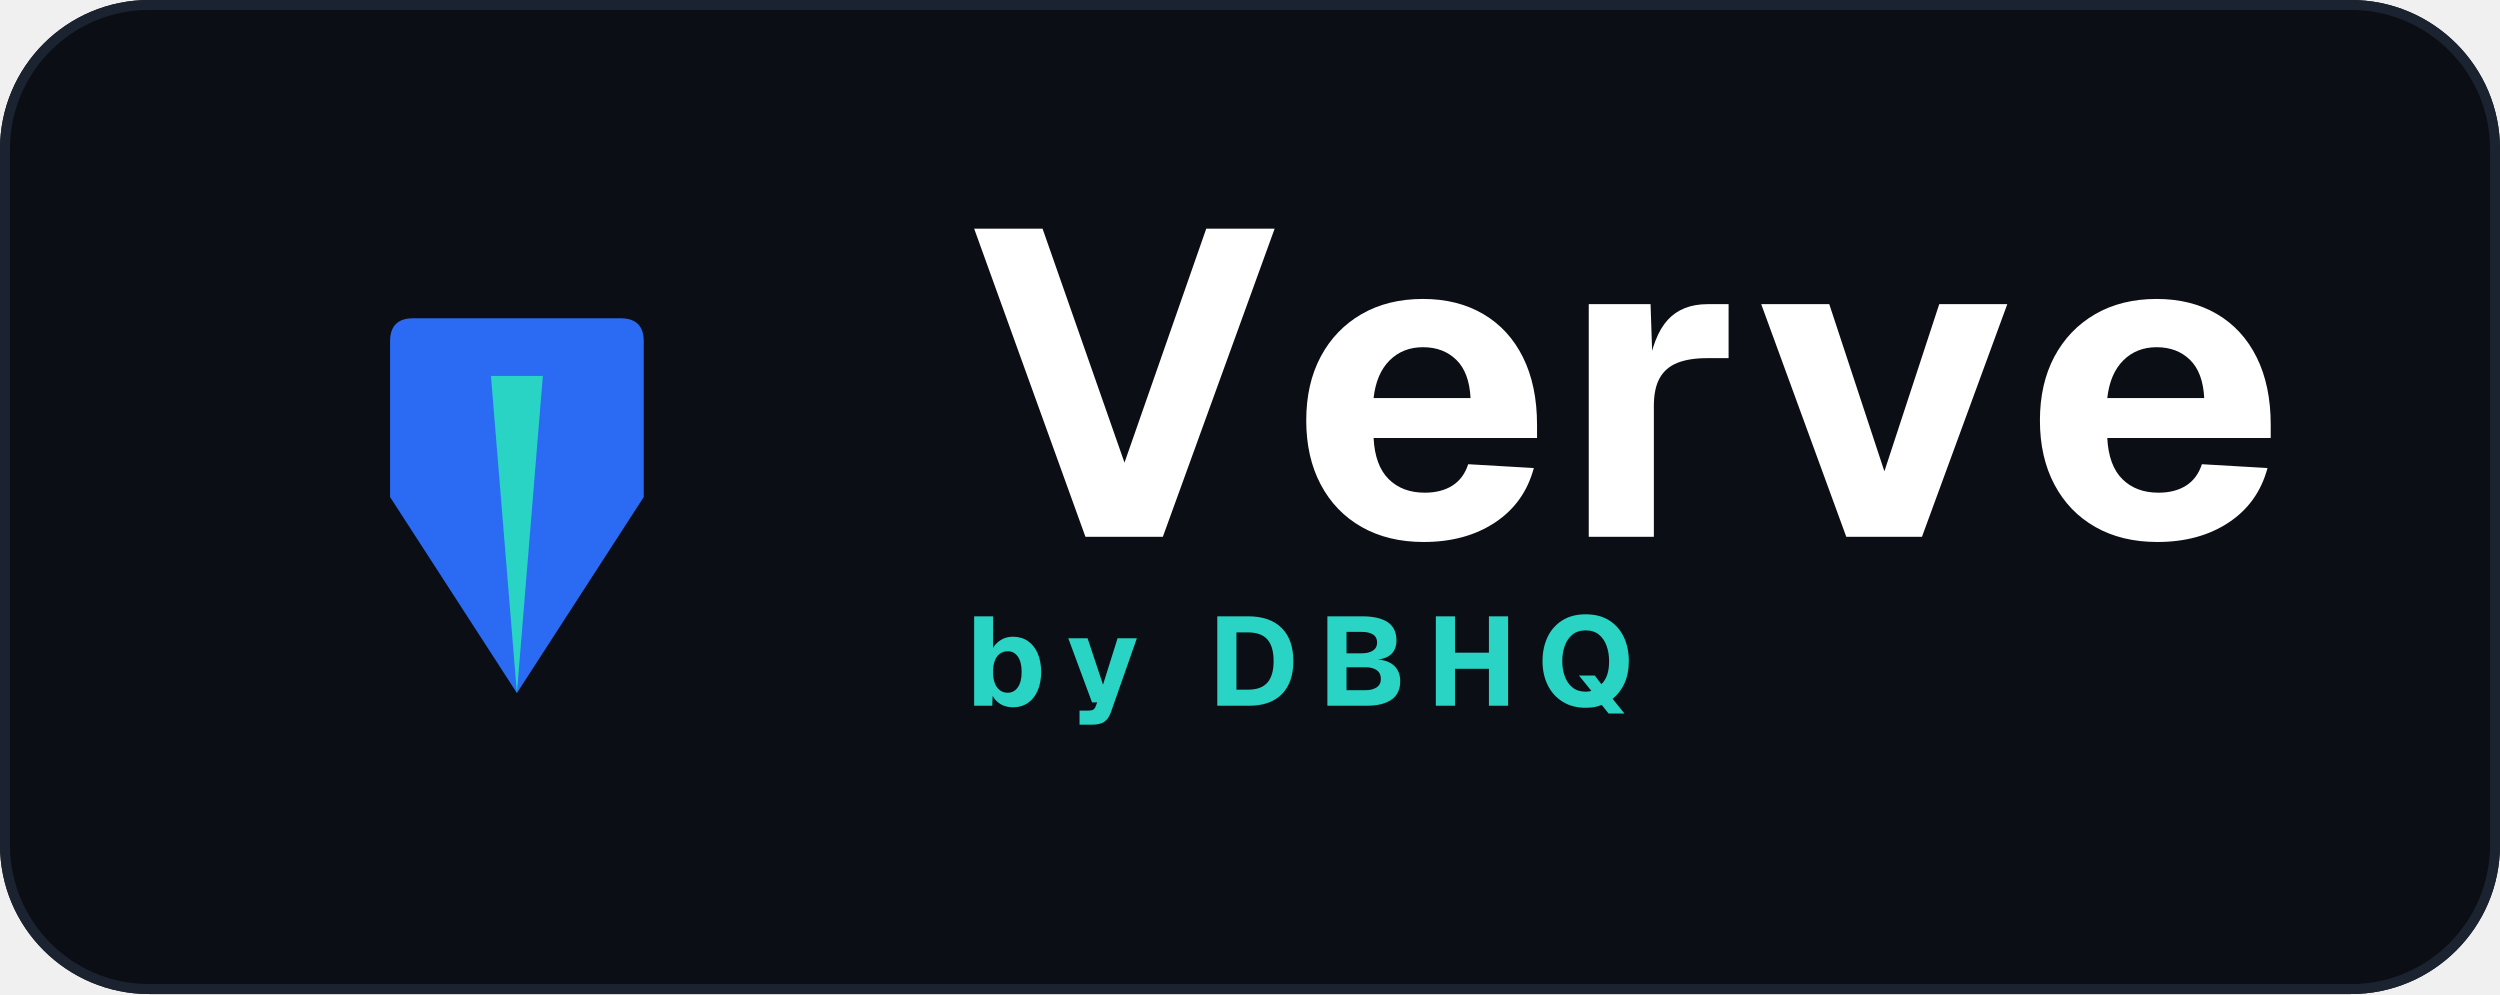
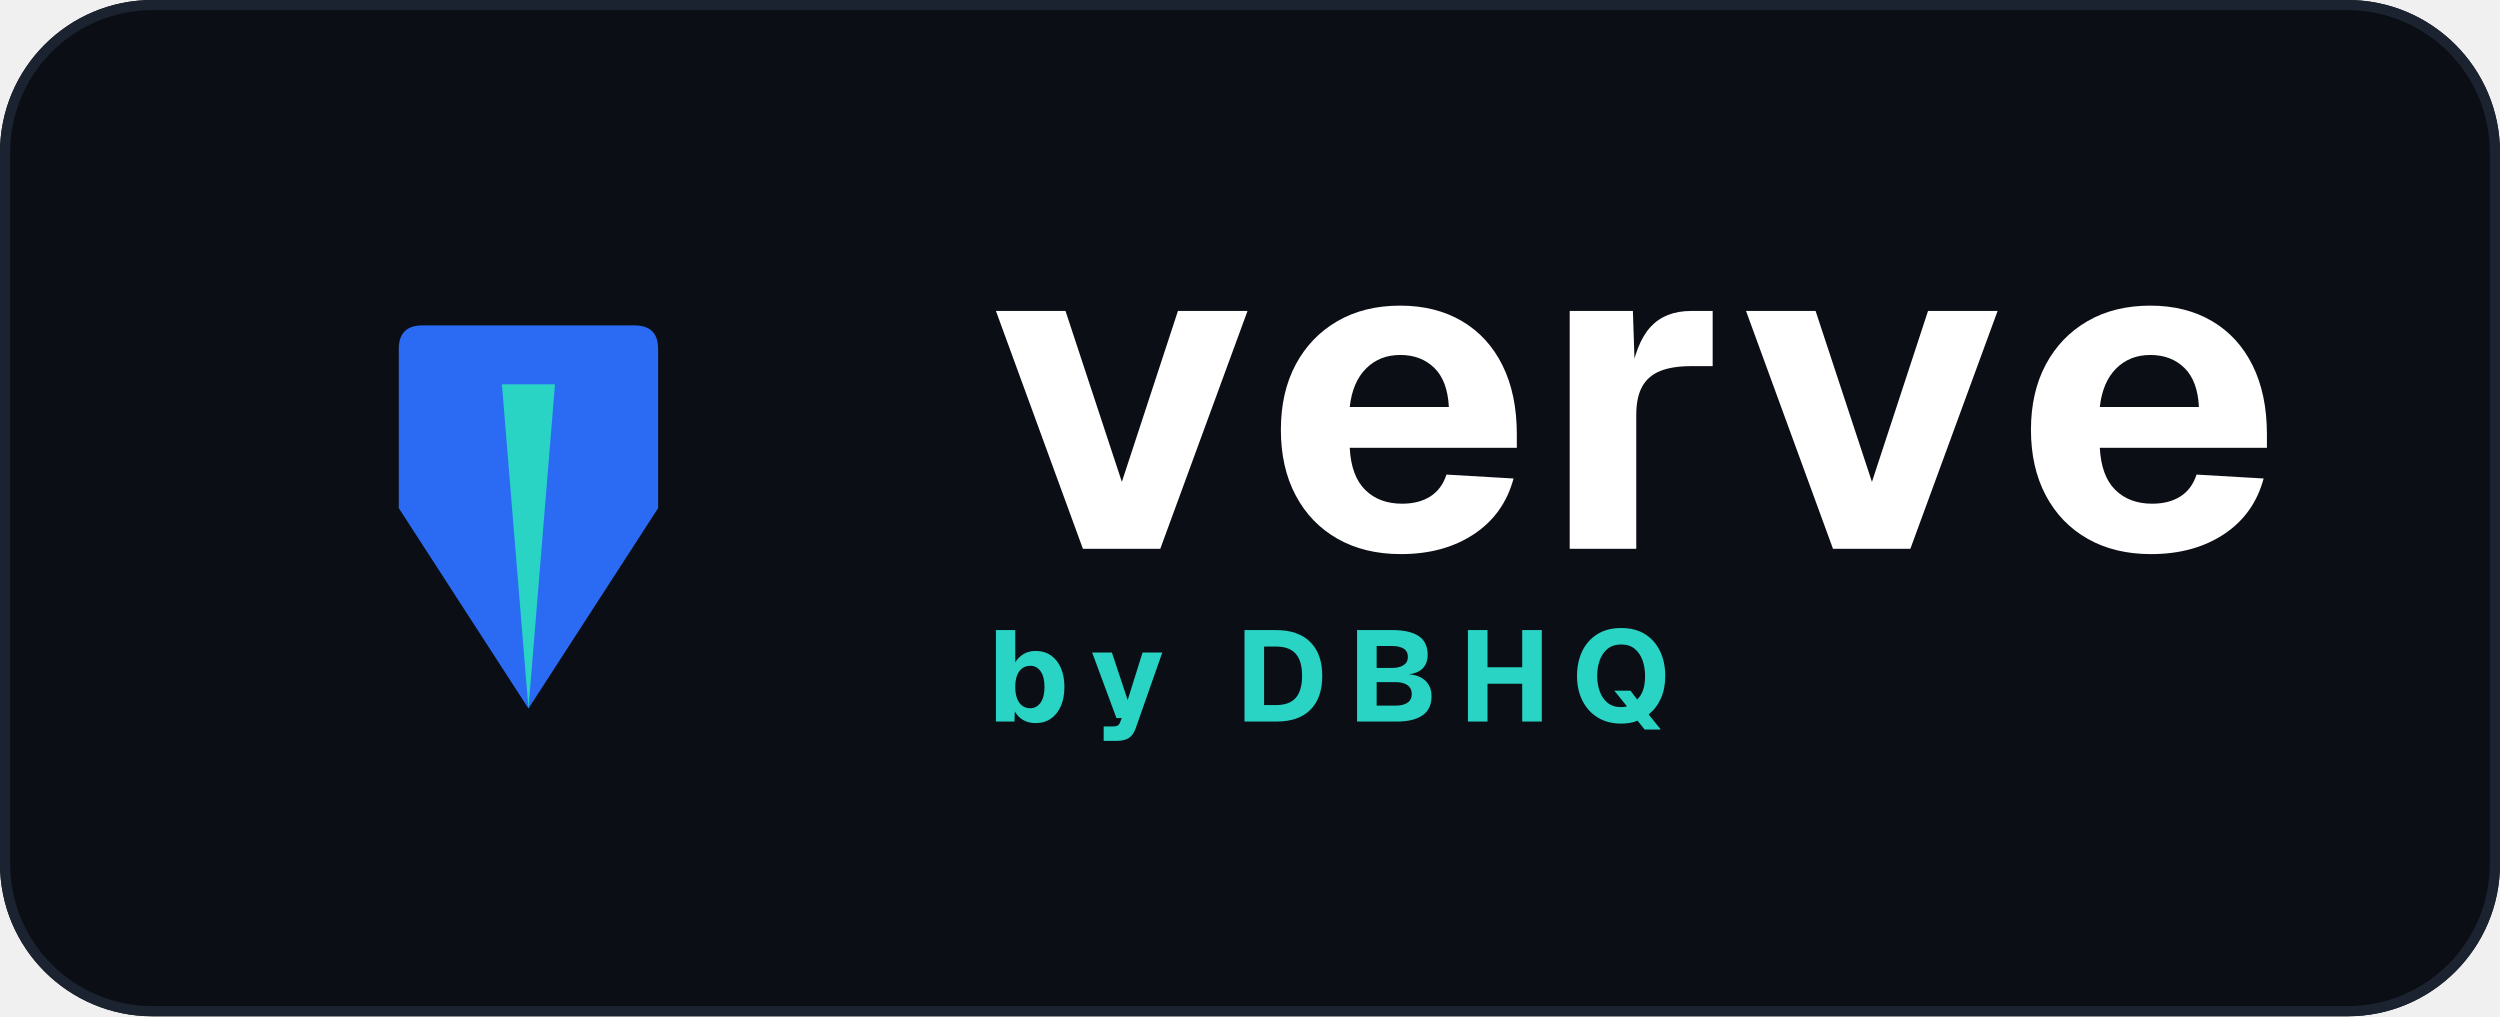
- <svg xmlns="http://www.w3.org/2000/svg" width="503" height="200" viewBox="0 0 503 200">
-   <rect width="503" height="200" rx="30" fill="#0B0E14" />
-   <rect x="1" y="1" width="501" height="198" rx="29" fill="none" stroke="#1B2330" stroke-width="2" />
+ <svg xmlns="http://www.w3.org/2000/svg" width="492" height="200" viewBox="0 0 492 200">
+   <rect width="492" height="200" rx="30" fill="#0B0E14" />
+   <rect x="1" y="1" width="490" height="198" rx="29" fill="none" stroke="#1B2330" stroke-width="2" />
  <g transform="translate(46,42.0) scale(0.58)">
    <path d="M56,46 Q56,38 64,38 L136,38 Q144,38 144,46 L144,100 L100,168 L56,100 Z" fill="#2B6BF3" />
    <path d="M91,58 L109,58 L100,168 Z" fill="#2AD4C5" />
  </g>
  <g transform="translate(196,108)">
-     <g fill="#FFFFFF" transform="translate(-1.642,0) scale(0.08732,-0.08732)">
+     <g fill="#FFFFFF" transform="translate(-1.816,0) scale(0.08732,-0.08732)">
      <g transform="translate(0.00,0)">
-         <path d="M275.2 0 18.8 710H176.397L365.199 170.797L553.6 710H711.197L453.597 0Z" />
+         <path d="M216.8 0 20.8 536H177.597L304.599 150.797L431 536H587.797L391.197 0Z" />
      </g>
-       <g transform="translate(747.18,0)">
+       <g transform="translate(626.18,0)">
        <path d="M307.399 -12Q225.199 -12 164.4 22.6Q103.6 57.2 70.2 120.3Q36.8 183.4 36.8 268Q36.8 352.6 70.2 415.2Q103.6 477.8 164 512.9Q224.399 548 305.799 548Q385.599 548 444.898 513.1Q504.198 478.2 536.398 413.2Q568.598 348.2 568.598 258V227.6H191.998Q195.198 164.2 226.698 132.899Q258.198 101.599 309.799 101.599Q348 101.599 373.7 117.999Q399.4 134.399 410 167.2L561.198 158.4Q539.598 77.8 471.798 32.9Q403.999 -12 307.399 -12ZM191.998 319.6H415.4Q412.4 378.6 382.6 407.701Q352.8 436.801 305.799 436.801Q259.198 436.801 228.698 406.201Q198.198 375.6 191.998 319.6Z" />
      </g>
-       <g transform="translate(1369.35,0)">
+       <g transform="translate(1248.35,0)">
        <path d="M65.601 0V536H207.998L213.198 380.401L201.598 382.801Q214.598 464 247.798 500Q280.998 536 339.398 536H387.798V411.602H338.598Q296.798 411.602 269.698 400.701Q242.598 389.801 229.098 365.801Q215.598 341.801 215.598 301.401V0Z" />
      </g>
-       <g transform="translate(1811.53,0)">
+       <g transform="translate(1690.53,0)">
        <path d="M216.8 0 20.8 536H177.597L304.599 150.797L431 536H587.797L391.197 0Z" />
      </g>
-       <g transform="translate(2437.71,0)">
+       <g transform="translate(2316.71,0)">
        <path d="M307.399 -12Q225.199 -12 164.4 22.6Q103.6 57.2 70.2 120.3Q36.8 183.4 36.8 268Q36.8 352.6 70.2 415.2Q103.6 477.8 164 512.9Q224.399 548 305.799 548Q385.599 548 444.898 513.1Q504.198 478.2 536.398 413.2Q568.598 348.2 568.598 258V227.6H191.998Q195.198 164.2 226.698 132.899Q258.198 101.599 309.799 101.599Q348 101.599 373.7 117.999Q399.4 134.399 410 167.2L561.198 158.4Q539.598 77.8 471.798 32.9Q403.999 -12 307.399 -12ZM191.998 319.6H415.4Q412.4 378.6 382.6 407.701Q352.8 436.801 305.799 436.801Q259.198 436.801 228.698 406.201Q198.198 375.6 191.998 319.6Z" />
      </g>
    </g>
  </g>
  <g transform="translate(196,142)">
    <g fill="#2AD4C5" transform="translate(-1.663,0) scale(0.02535,-0.02535)">
      <g transform="translate(0.00,0)">
        <path d="M373.998 -12Q317.798 -12 276.598 11.9Q235.398 35.8 212.398 78.8L209.398 0H65.601V710H215.598V459.6Q237.398 497.4 278.198 522.7Q318.998 548 373.998 548Q442.198 548 492.298 513.4Q542.398 478.8 569.798 415.9Q597.198 353 597.198 268Q597.198 183 569.798 120.1Q542.398 57.2 492.298 22.6Q442.198 -12 373.998 -12ZM332.399 103.399Q382 103.399 412.3 146.799Q442.601 190.199 442.601 268Q442.601 346.2 412.9 389.401Q383.2 432.601 333.199 432.601Q296.199 432.601 269.599 413.301Q242.998 394.001 229.298 357.201Q215.598 320.4 215.598 268Q215.598 217 229.298 179.999Q242.998 142.999 269.399 123.199Q295.799 103.399 332.399 103.399Z" />
      </g>
      <g transform="translate(791.78,0)">
        <path d="M110.2 -150V-38.202H181.399Q206.999 -38.202 219.299 -30.602Q231.599 -23.001 238.599 -4.001L250.4 26.799H209.4L20.8 536H173.998L296.599 167.197L412.2 536H565.398L359.398 -50.801Q340.798 -104 306.898 -127Q272.998 -150 212.198 -150Z" />
      </g>
      <g transform="translate(1535.56,0)">
        <path d="" />
      </g>
      <g transform="translate(1921.33,0)">
        <path d="M74.001 0V710H318.6Q491.599 710 584.599 617.5Q677.599 525 677.599 354Q677.599 184 586.099 92.0Q494.599 0 324.6 0ZM225.998 127.798H318.6Q422.001 127.798 471.501 183.599Q521.002 239.399 521.002 354.6Q521.002 470.601 471.501 526.401Q422.001 582.202 318.6 582.202H225.998Z" />
      </g>
      <g transform="translate(2795.11,0)">
        <path d="M74.001 0V710H350.399Q482.399 710 552.299 663.7Q622.199 617.4 622.199 517.2Q622.199 473 604.299 440.4Q586.398 407.8 551.798 388.9Q517.198 370 467.998 366.4L467.598 367.6Q557.398 362.2 604.798 316.7Q652.199 271.2 652.199 195.6Q652.199 96.8 582.599 48.4Q512.999 0 384.4 0ZM225.998 123.598H376.6Q431.601 123.598 465.101 146.099Q498.601 168.599 498.601 213.799Q498.601 259 465.401 282.4Q432.201 305.801 376.6 305.801H225.998ZM225.998 416.199H345.6Q402 416.199 435.301 437.9Q468.601 459.6 468.601 501.201Q468.601 545.201 436.201 565.801Q403.801 586.402 345.6 586.402H225.998Z" />
      </g>
      <g transform="translate(3655.89,0)">
        <path d="M74.001 0V710H225.998V373.4L158.599 421.199H562.801L495.402 373.4V710H647.399V0H495.402V340.6L562.801 293.401H158.599L225.998 340.6V0Z" />
      </g>
      <g transform="translate(4534.67,0)">
        <path d="M566.599 -61.8 511.799 7Q488.999 -3.6 456.399 -9.8Q423.799 -16 384.599 -16Q279.599 -16 202.7 31.4Q125.8 78.8 83.9 162.5Q42 246.2 42 354Q42 459.8 81.3 543.8Q120.6 627.8 197.4 676.9Q274.2 726 384.599 726Q495.799 726 572.299 676.9Q648.799 627.8 687.898 543.8Q726.998 459.8 726.998 354Q726.998 255.4 693.498 180.3Q659.998 105.199 598.198 55.199L692.198 -61.8ZM384.599 111.798Q398.2 111.798 409.2 113.398Q420.2 114.998 429.6 118.598L331.4 239.799H456.999L509 170.997Q538.8 199.198 554.601 243.699Q570.401 288.199 570.401 354Q570.401 419.201 550.901 474.601Q531.401 530.001 490.4 564.102Q449.4 598.202 384.599 598.202Q319.799 598.202 278.698 564.102Q237.598 530.001 218.098 474.601Q198.597 419.201 198.597 354Q198.597 289.799 218.398 234.399Q238.198 178.999 279.498 145.398Q320.799 111.798 384.599 111.798Z" />
      </g>
    </g>
  </g>
</svg>
